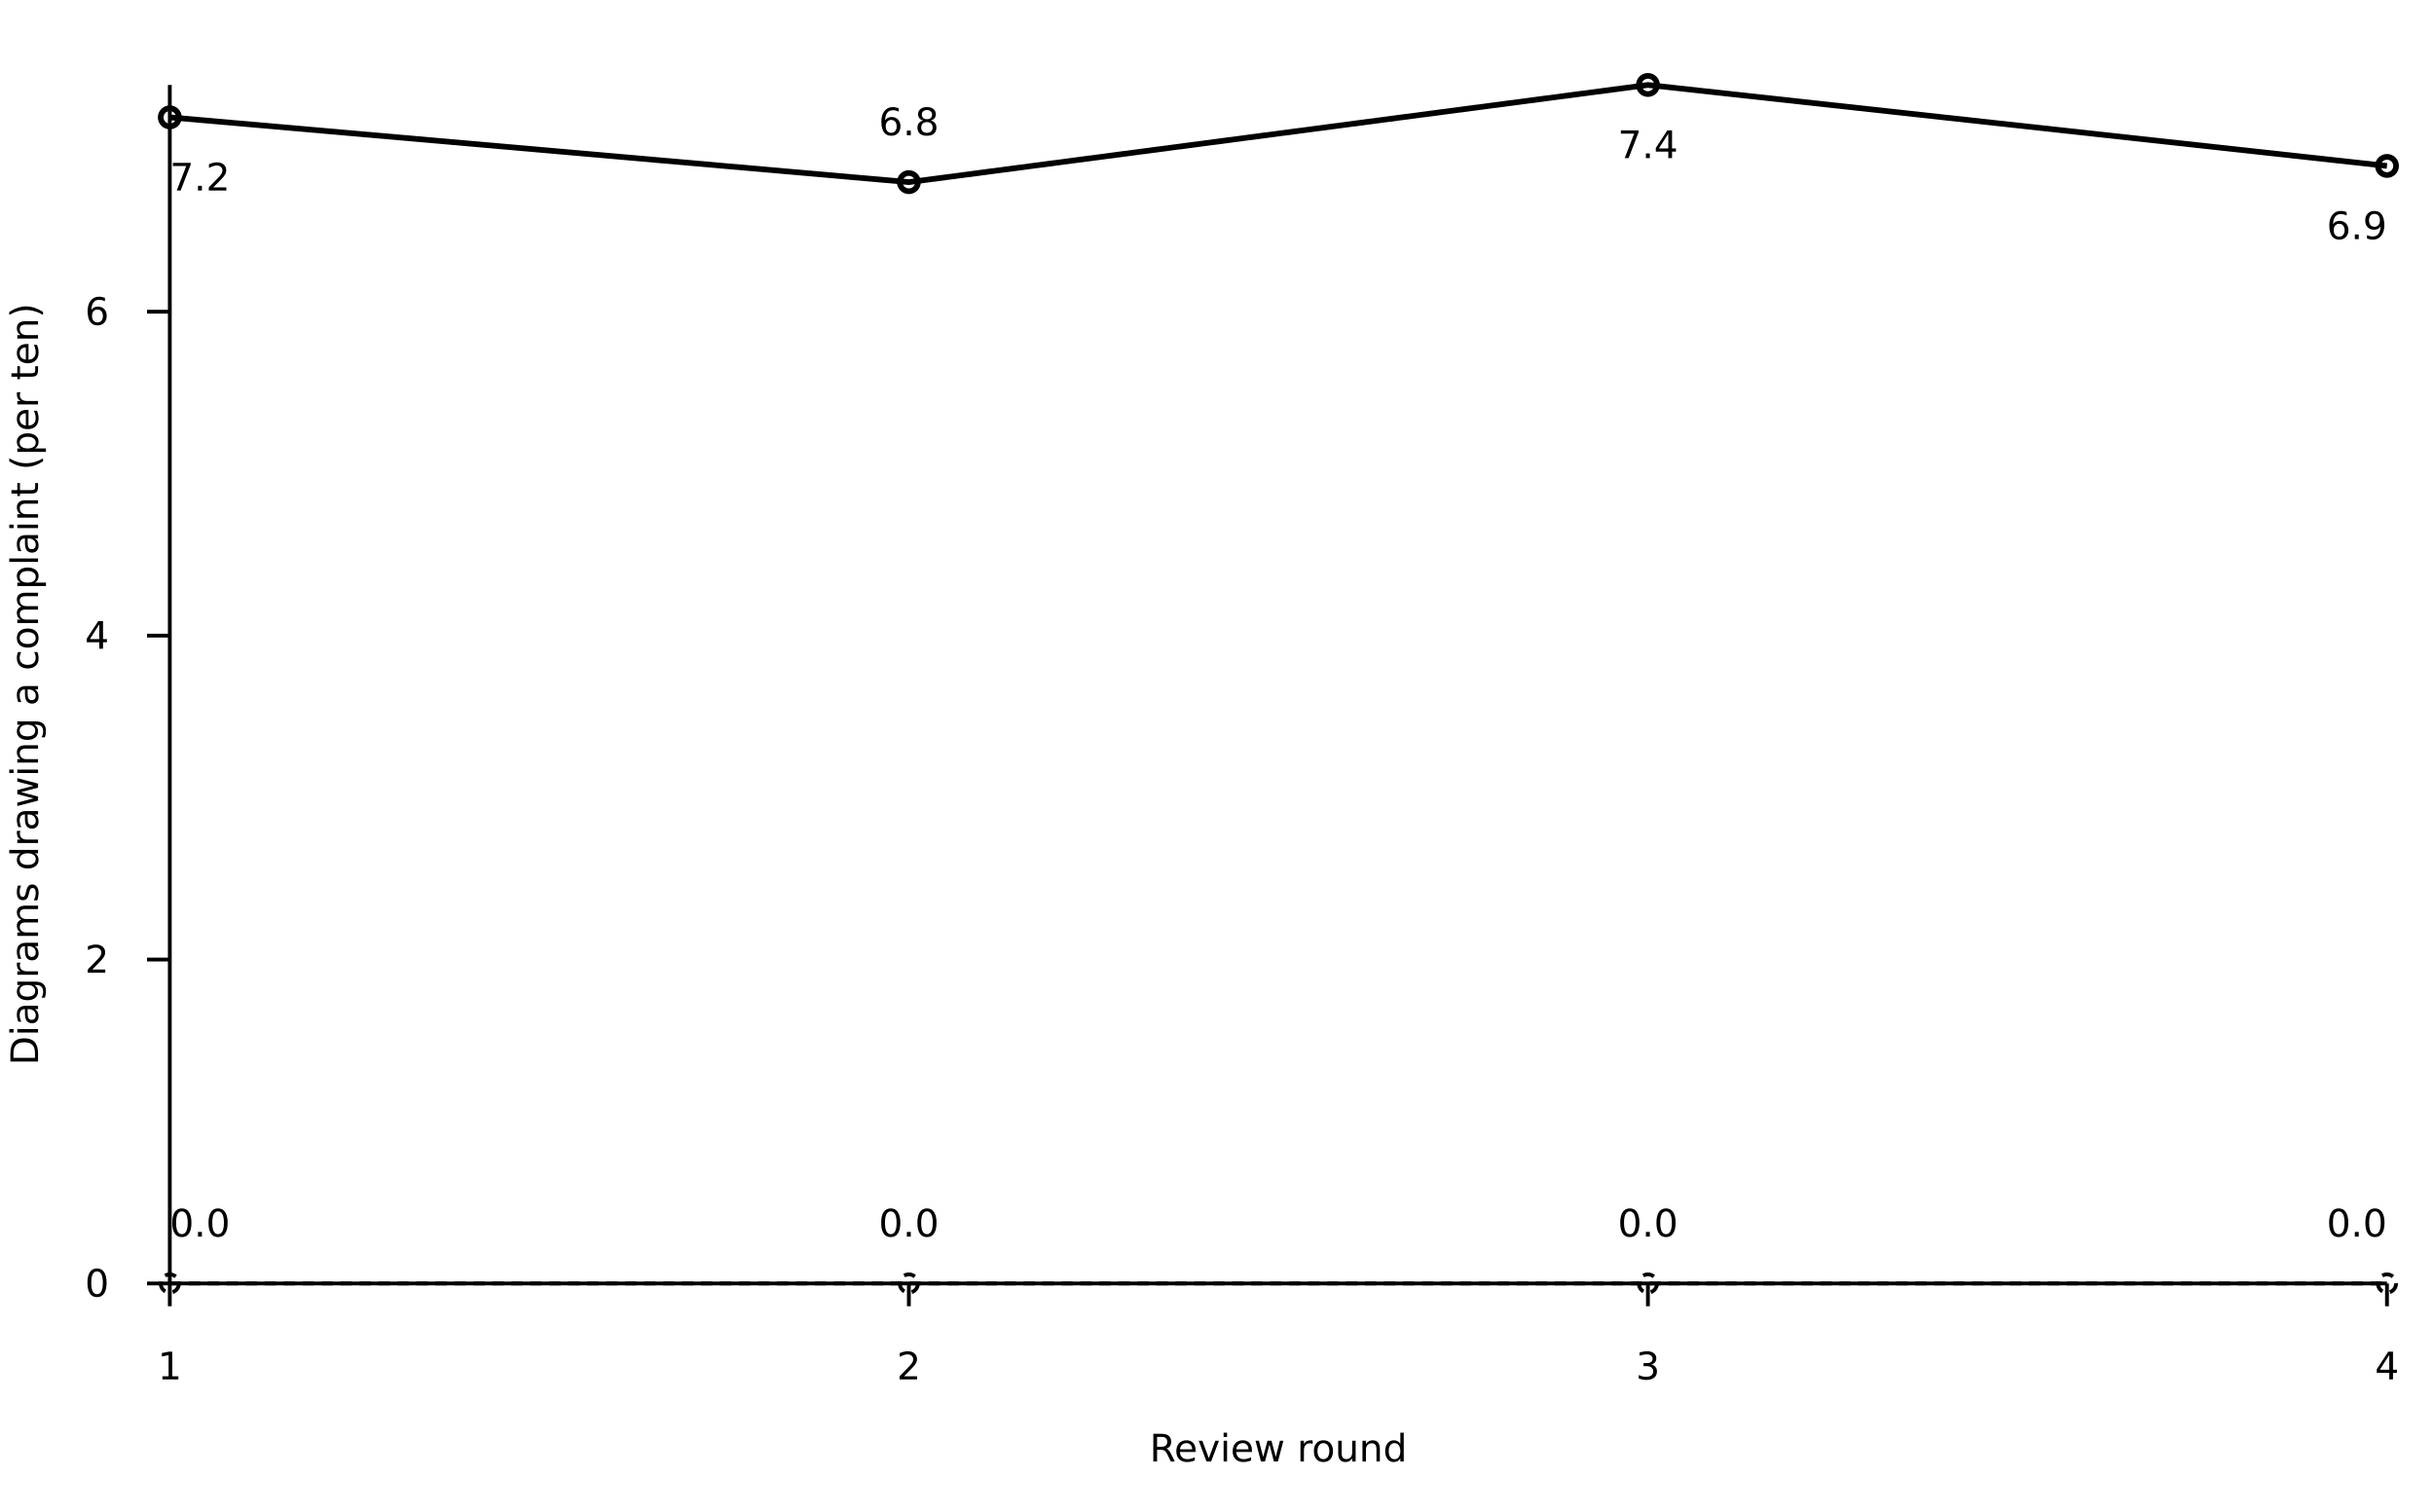
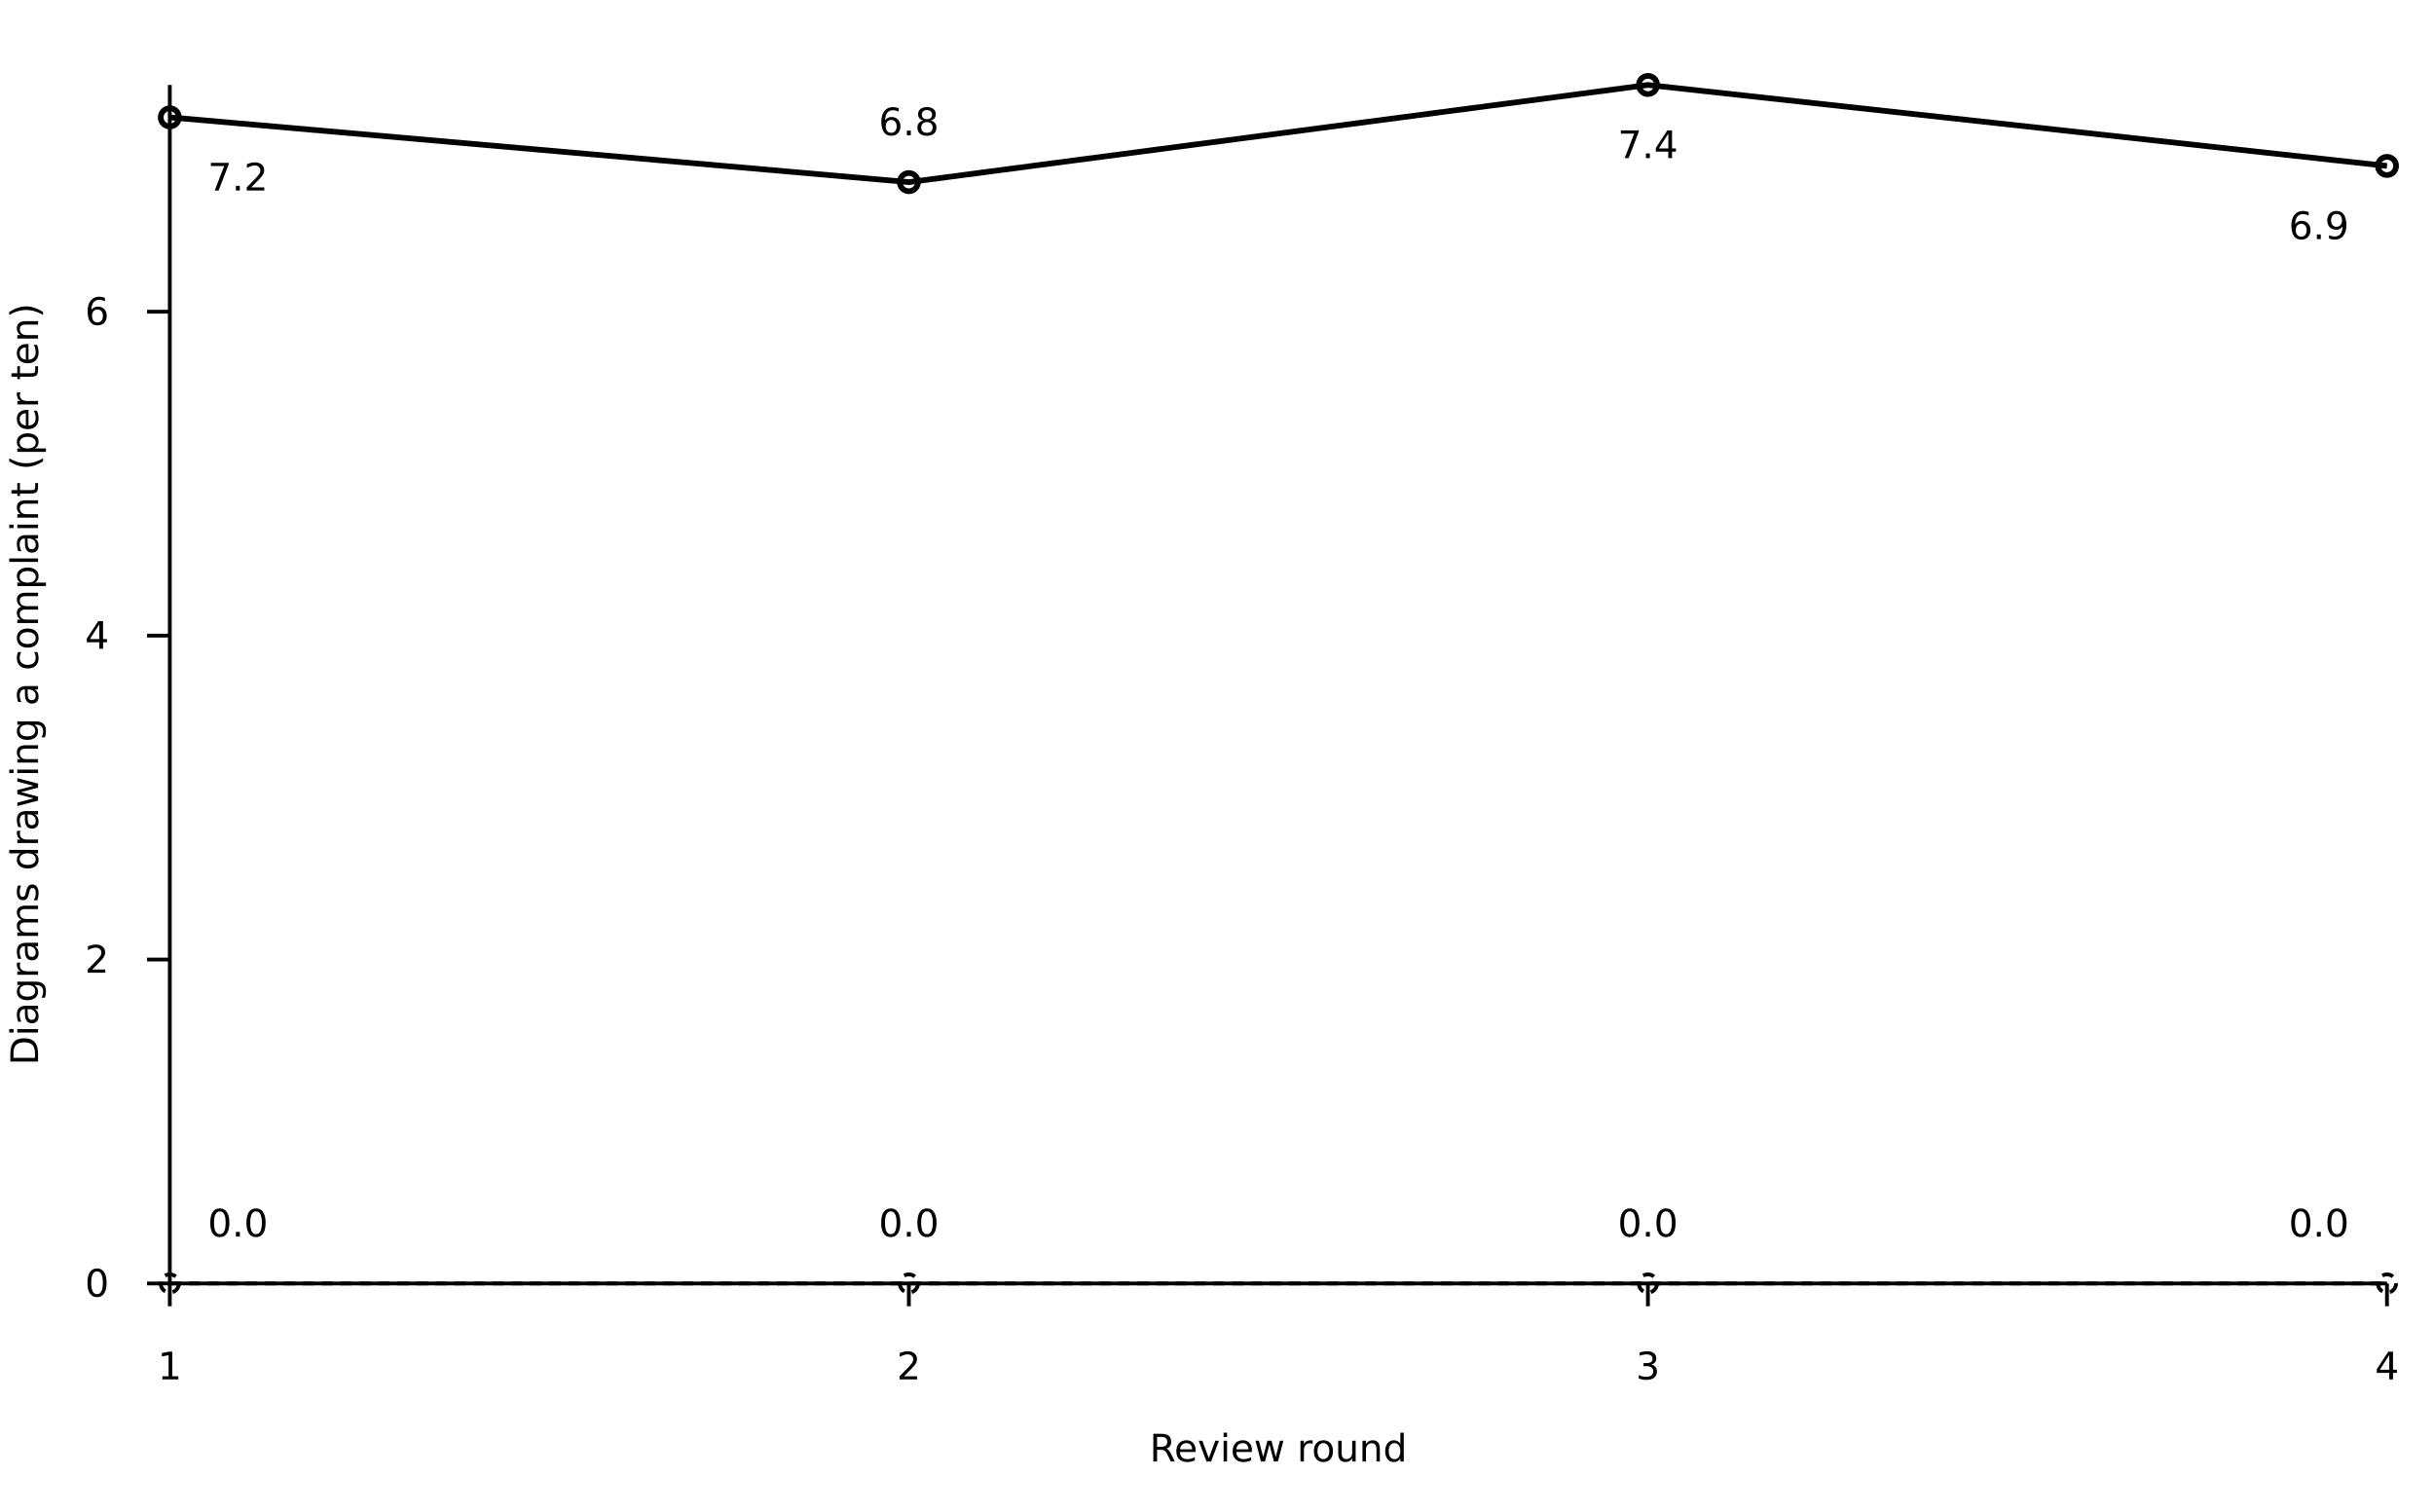
- <svg xmlns="http://www.w3.org/2000/svg" viewBox="-0.75 -0.75 641.5 398.3" role="img" aria-labelledby="dsfe404a602e-title dsfe404a602e-desc">
+ <svg xmlns="http://www.w3.org/2000/svg" viewBox="-0.75 -0.75 641.5 398.3" role="img" aria-labelledby="ds987ebfd8b9-title ds987ebfd8b9-desc">
  <path d="M 44.003 21.641 L 44.003 337.519" fill="none" stroke="currentColor" stroke-width="1" />
  <path d="M 44.003 337.519 L 628.359 337.519" fill="none" stroke="currentColor" stroke-width="1" />
  <path d="M 44.003 337.519 L 44.003 343.519" fill="none" stroke="currentColor" stroke-width="1" />
  <path d="M 238.788 337.519 L 238.788 343.519" fill="none" stroke="currentColor" stroke-width="1" />
  <path d="M 433.574 337.519 L 433.574 343.519" fill="none" stroke="currentColor" stroke-width="1" />
  <path d="M 628.359 337.519 L 628.359 343.519" fill="none" stroke="currentColor" stroke-width="1" />
  <path d="M 38.003 337.519 L 44.003 337.519" fill="none" stroke="currentColor" stroke-width="1" />
  <path d="M 38.003 252.146 L 44.003 252.146" fill="none" stroke="currentColor" stroke-width="1" />
  <path d="M 38.003 166.774 L 44.003 166.774" fill="none" stroke="currentColor" stroke-width="1" />
  <path d="M 38.003 81.401 L 44.003 81.401" fill="none" stroke="currentColor" stroke-width="1" />
  <text x="44.003" y="362.801" font-family="'DejaVu Sans', sans-serif" font-size="10" fill="currentColor" text-anchor="middle">1</text>
  <text x="238.788" y="362.801" font-family="'DejaVu Sans', sans-serif" font-size="10" fill="currentColor" text-anchor="middle">2</text>
  <text x="433.574" y="362.801" font-family="'DejaVu Sans', sans-serif" font-size="10" fill="currentColor" text-anchor="middle">3</text>
  <text x="628.359" y="362.801" font-family="'DejaVu Sans', sans-serif" font-size="10" fill="currentColor" text-anchor="middle">4</text>
  <text x="28.003" y="340.981" font-family="'DejaVu Sans', sans-serif" font-size="10" fill="currentColor" text-anchor="end">0</text>
  <text x="28.003" y="255.608" font-family="'DejaVu Sans', sans-serif" font-size="10" fill="currentColor" text-anchor="end">2</text>
  <text x="28.003" y="170.236" font-family="'DejaVu Sans', sans-serif" font-size="10" fill="currentColor" text-anchor="end">4</text>
  <text x="28.003" y="84.863" font-family="'DejaVu Sans', sans-serif" font-size="10" fill="currentColor" text-anchor="end">6</text>
  <text x="336.181" y="384.442" font-family="'DejaVu Sans', sans-serif" font-size="10" fill="currentColor" text-anchor="middle">Review round</text>
  <text x="9.282" y="179.58" font-family="'DejaVu Sans', sans-serif" font-size="10" fill="currentColor" text-anchor="middle" transform="rotate(-90 9.282 179.58)">Diagrams drawing a complaint (per ten)</text>
  <path d="M 44.003 30.178 L 238.788 47.252 L 433.574 21.641 L 628.359 42.984" fill="none" stroke="currentColor" stroke-width="1.5" />
  <ellipse cx="44.003" cy="30.178" rx="2.4" ry="2.4" fill="none" stroke="currentColor" stroke-width="1.5" />
  <ellipse cx="238.788" cy="47.252" rx="2.4" ry="2.4" fill="none" stroke="currentColor" stroke-width="1.5" />
  <ellipse cx="433.574" cy="21.641" rx="2.4" ry="2.4" fill="none" stroke="currentColor" stroke-width="1.5" />
  <ellipse cx="628.359" cy="42.984" rx="2.4" ry="2.4" fill="none" stroke="currentColor" stroke-width="1.5" />
  <path d="M 44.003 337.519 L 238.788 337.519 L 433.574 337.519 L 628.359 337.519" fill="none" stroke="currentColor" stroke-width="1" stroke-dasharray="3 2" />
  <ellipse cx="44.003" cy="337.519" rx="2.4" ry="2.4" fill="none" stroke="currentColor" stroke-width="1" stroke-dasharray="3 2" />
  <ellipse cx="238.788" cy="337.519" rx="2.4" ry="2.4" fill="none" stroke="currentColor" stroke-width="1" stroke-dasharray="3 2" />
  <ellipse cx="433.574" cy="337.519" rx="2.4" ry="2.4" fill="none" stroke="currentColor" stroke-width="1" stroke-dasharray="3 2" />
  <ellipse cx="628.359" cy="337.519" rx="2.4" ry="2.4" fill="none" stroke="currentColor" stroke-width="1" stroke-dasharray="3 2" />
-   <text x="44.003" y="49.46" font-family="'DejaVu Sans', sans-serif" font-size="10" fill="currentColor">7.2</text>
+   <text x="54.003" y="49.46" font-family="'DejaVu Sans', sans-serif" font-size="10" fill="currentColor">7.2</text>
  <text x="238.788" y="34.894" font-family="'DejaVu Sans', sans-serif" font-size="10" fill="currentColor" text-anchor="middle">6.8</text>
  <text x="433.574" y="40.923" font-family="'DejaVu Sans', sans-serif" font-size="10" fill="currentColor" text-anchor="middle">7.4</text>
-   <text x="628.359" y="62.266" font-family="'DejaVu Sans', sans-serif" font-size="10" fill="currentColor" text-anchor="end">6.9</text>
-   <text x="44.003" y="325.16" font-family="'DejaVu Sans', sans-serif" font-size="10" fill="currentColor">0.0</text>
+   <text x="618.359" y="62.266" font-family="'DejaVu Sans', sans-serif" font-size="10" fill="currentColor" text-anchor="end">6.9</text>
+   <text x="54.003" y="325.16" font-family="'DejaVu Sans', sans-serif" font-size="10" fill="currentColor">0.0</text>
  <text x="238.788" y="325.16" font-family="'DejaVu Sans', sans-serif" font-size="10" fill="currentColor" text-anchor="middle">0.0</text>
  <text x="433.574" y="325.16" font-family="'DejaVu Sans', sans-serif" font-size="10" fill="currentColor" text-anchor="middle">0.0</text>
-   <text x="628.359" y="325.16" font-family="'DejaVu Sans', sans-serif" font-size="10" fill="currentColor" text-anchor="end">0.0</text>
+   <text x="618.359" y="325.16" font-family="'DejaVu Sans', sans-serif" font-size="10" fill="currentColor" text-anchor="end">0.0</text>
</svg>
